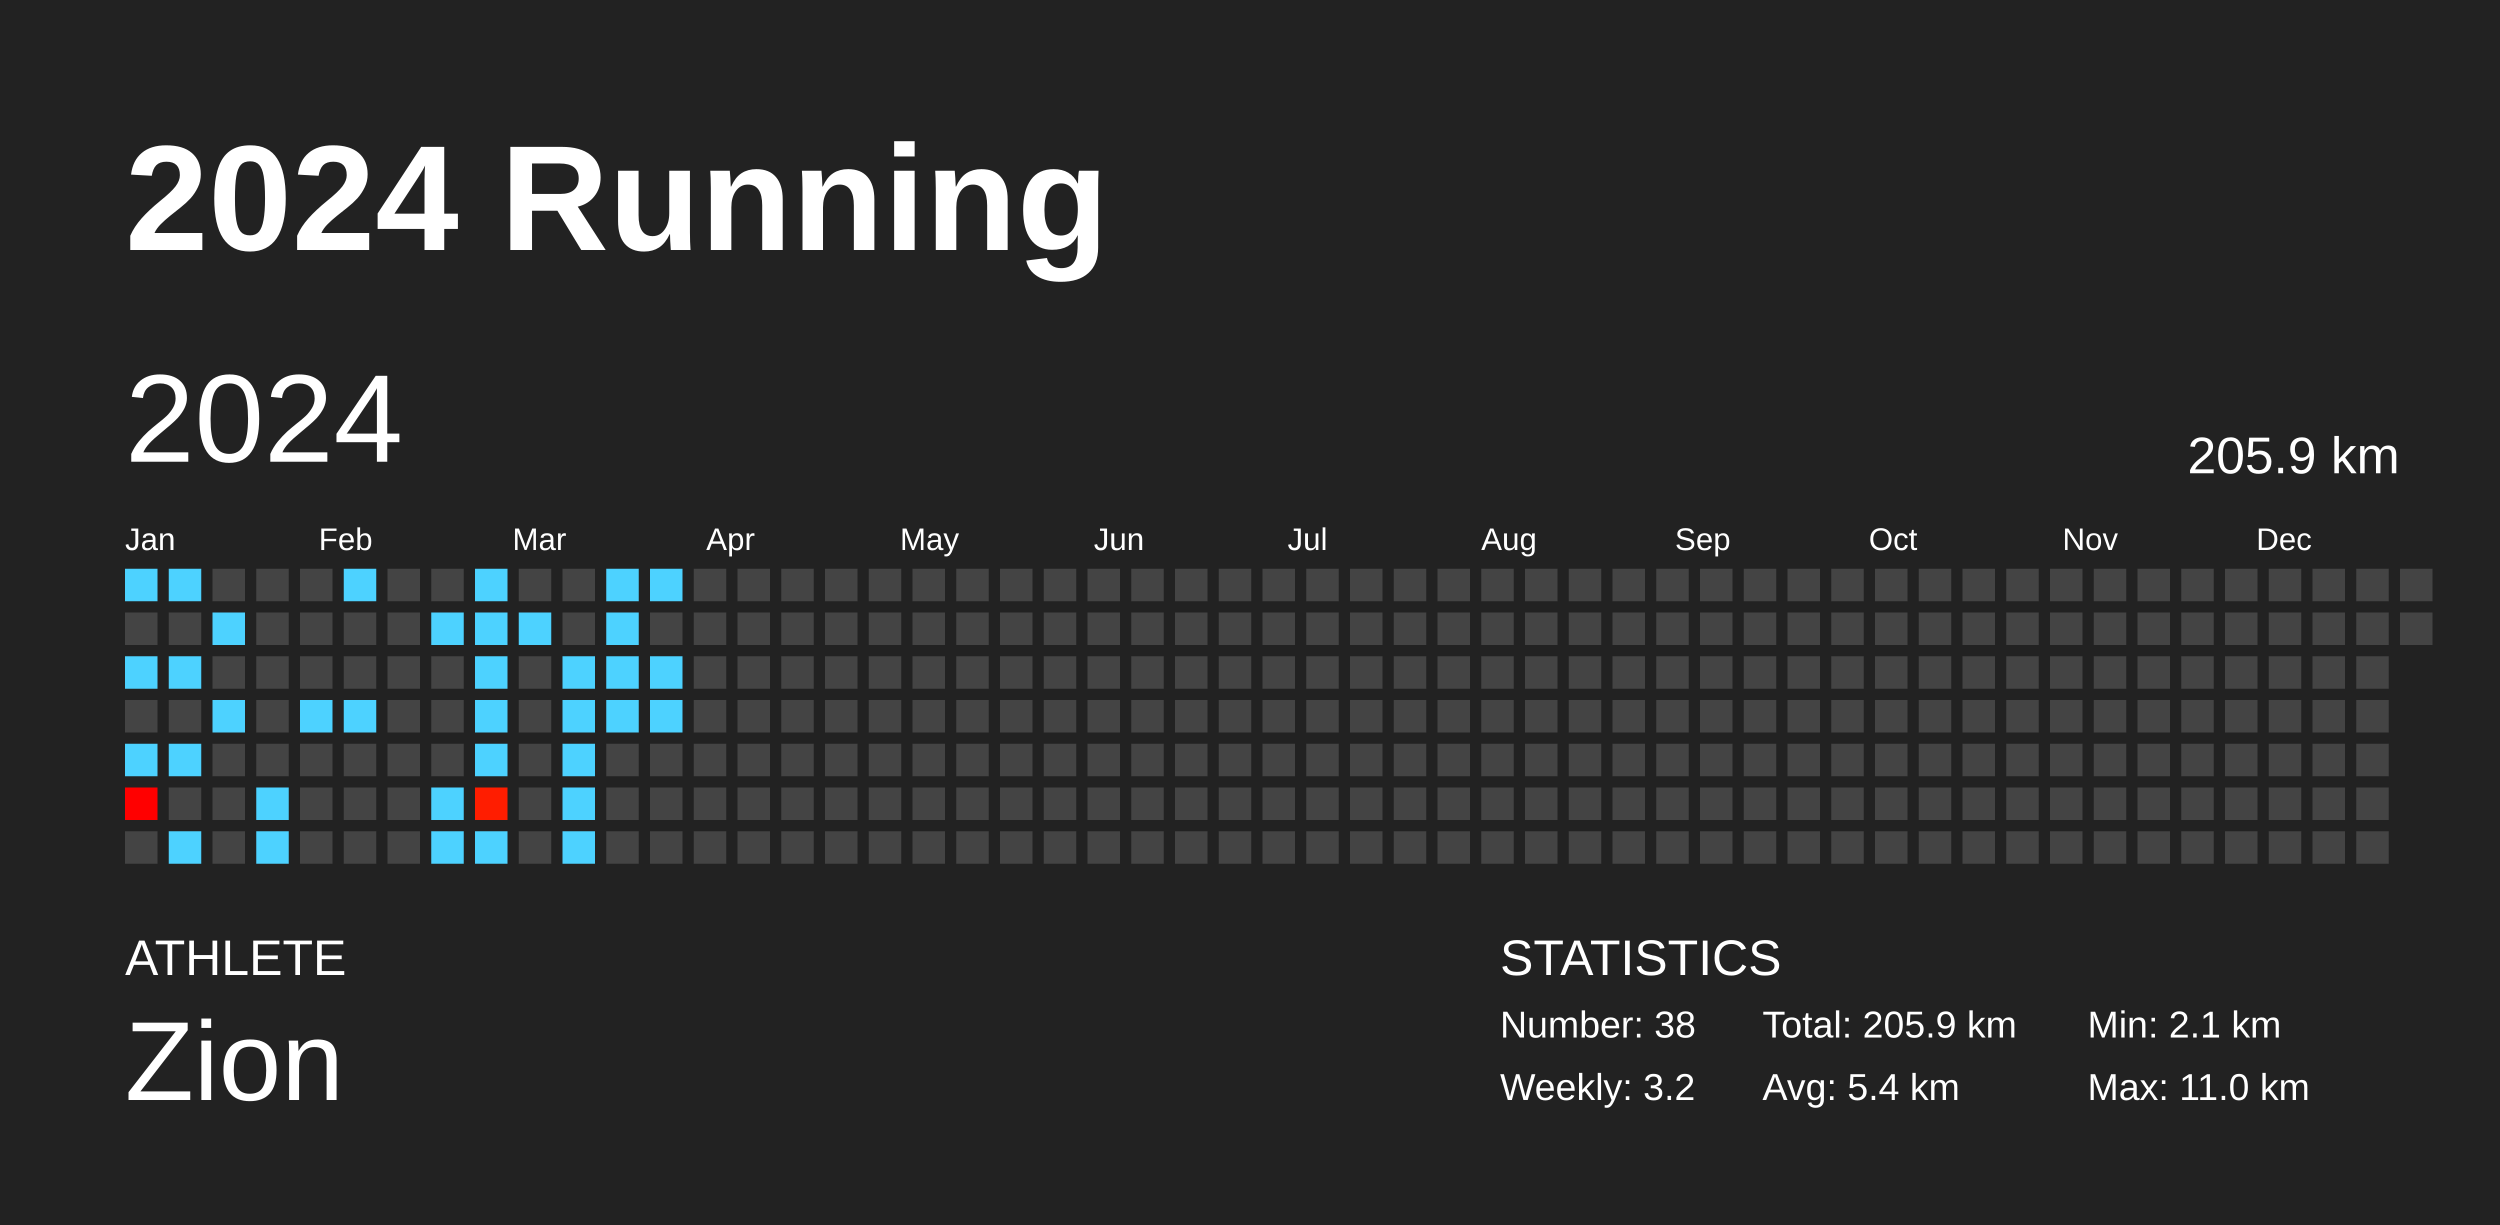
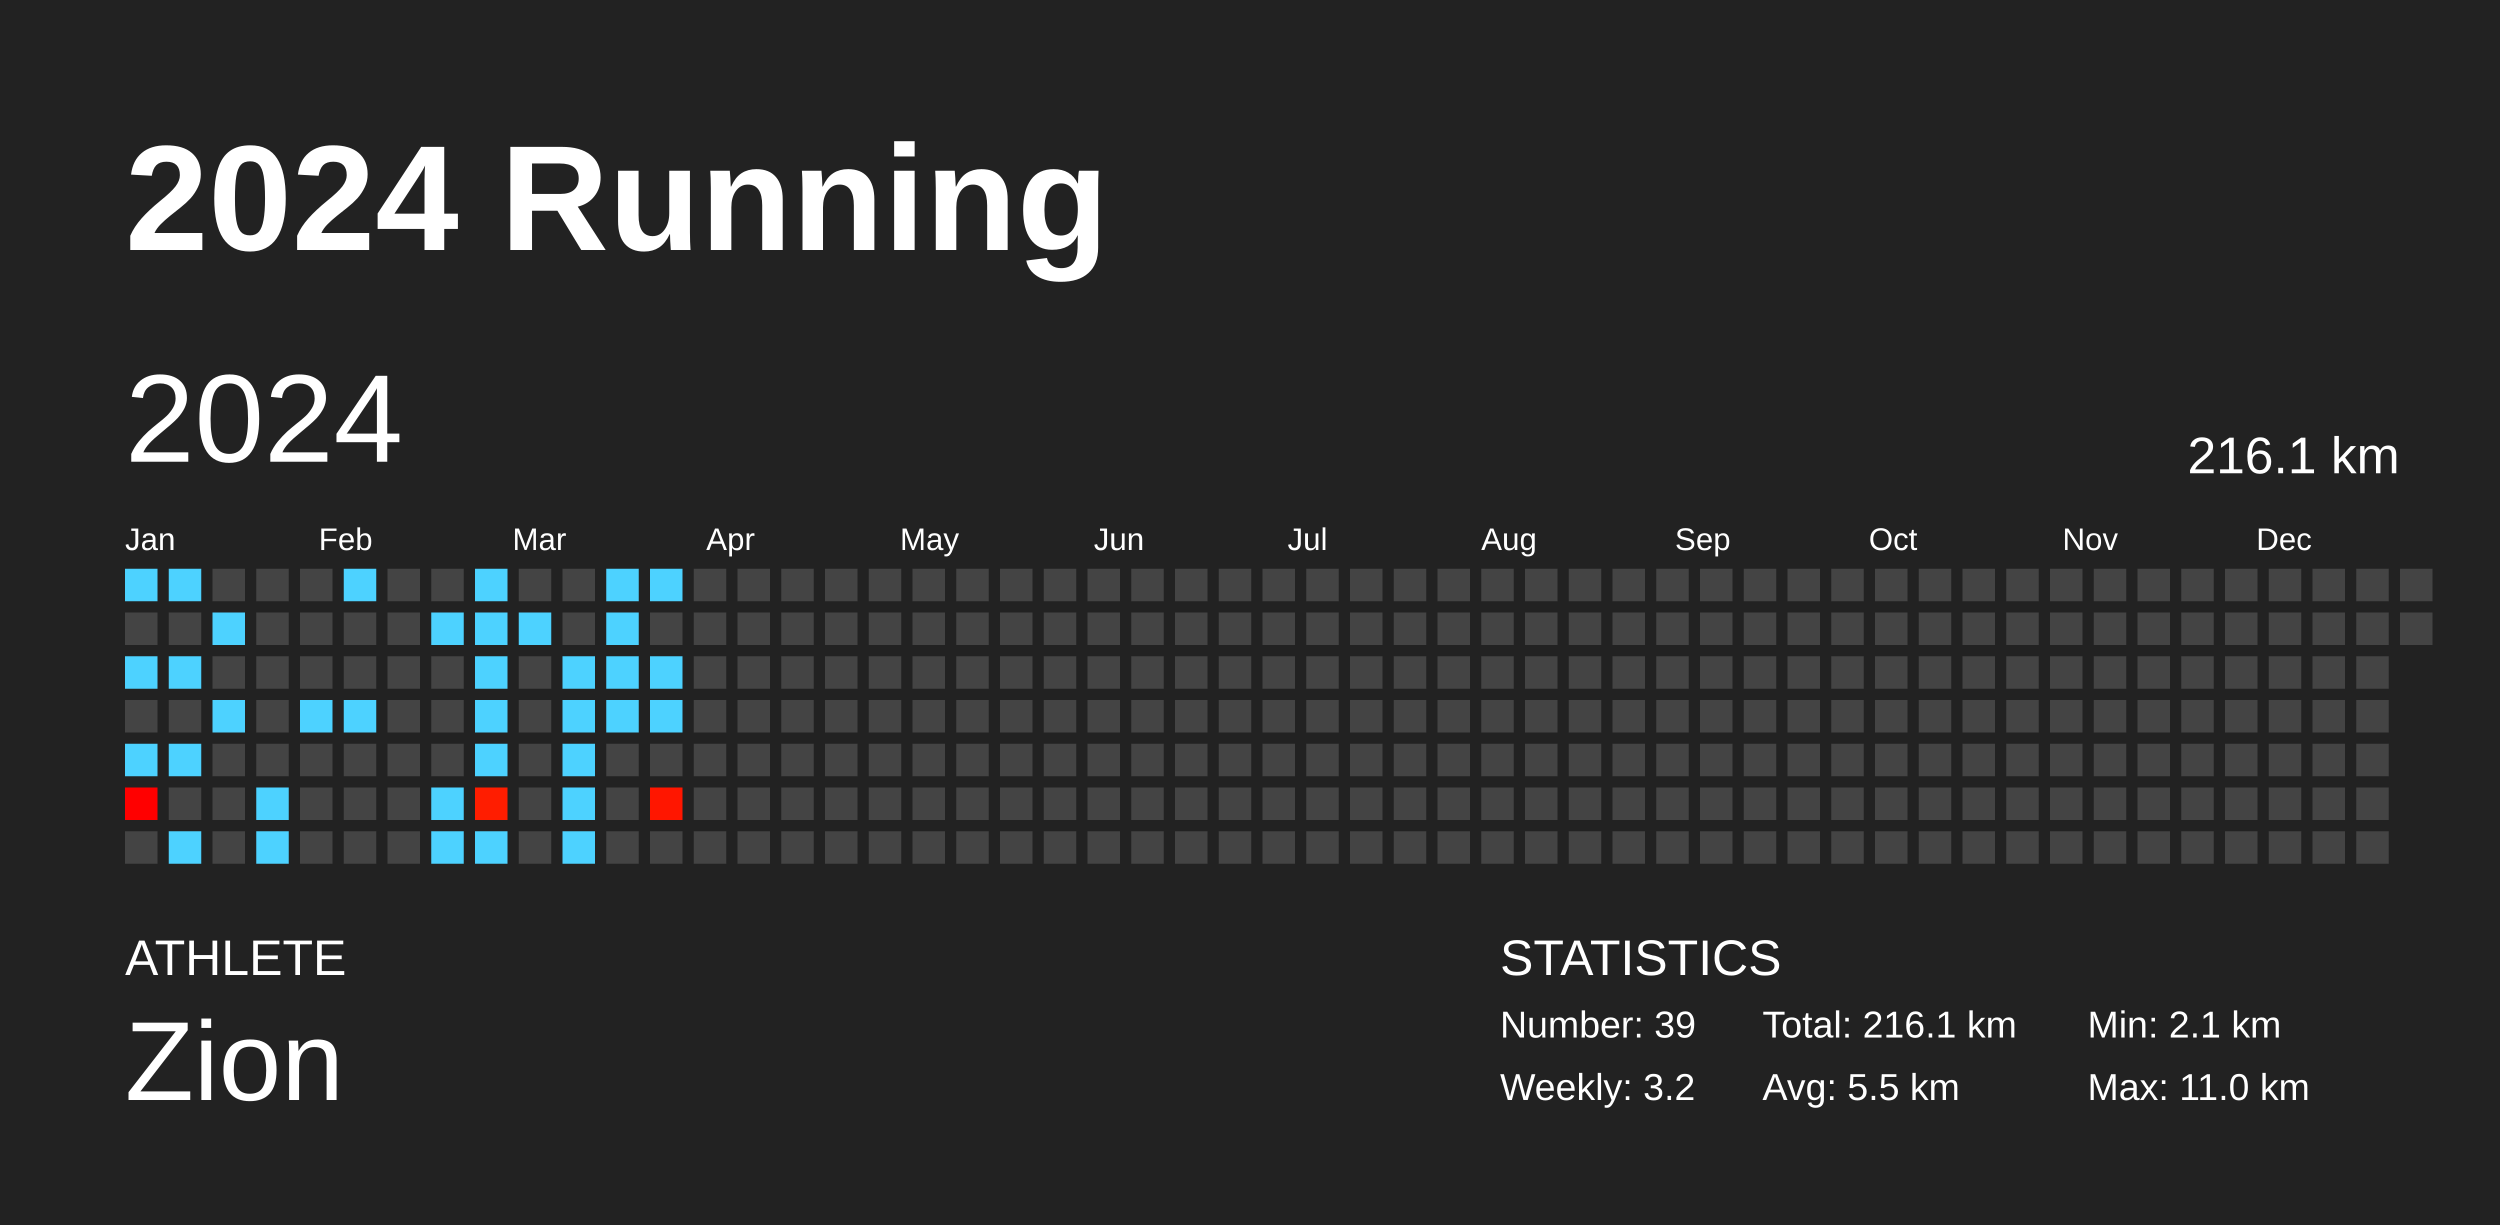
<svg xmlns="http://www.w3.org/2000/svg" baseProfile="full" height="98mm" version="1.1" viewBox="0,0,200,98" width="200mm">
  <defs />
  <rect fill="#222222" height="98" width="200" x="0" y="0" />
  <text fill="#FFFFFF" style="font-size:12px; font-family:Arial; font-weight:bold;" x="10" y="20">2024 Running</text>
  <text fill="#FFFFFF" style="font-size:4px; font-family:Arial" x="10" y="78">ATHLETE</text>
  <text fill="#FFFFFF" style="font-size:9px; font-family:Arial" x="10" y="88">Zion</text>
  <text fill="#FFFFFF" style="font-size:4px; font-family:Arial" x="120" y="78">STATISTICS</text>
-   <text fill="#FFFFFF" style="font-size:3px; font-family:Arial" x="120" y="83">Number: 38</text>
+   <text fill="#FFFFFF" style="font-size:3px; font-family:Arial" x="120" y="83">Number: 39</text>
  <text fill="#FFFFFF" style="font-size:3px; font-family:Arial" x="120" y="88">Weekly: 3.2</text>
-   <text fill="#FFFFFF" style="font-size:3px; font-family:Arial" x="141" y="83">Total: 205.9 km</text>
-   <text fill="#FFFFFF" style="font-size:3px; font-family:Arial" x="141" y="88">Avg: 5.4 km</text>
+   <text fill="#FFFFFF" style="font-size:3px; font-family:Arial" x="141" y="83">Total: 216.1 km</text>
+   <text fill="#FFFFFF" style="font-size:3px; font-family:Arial" x="141" y="88">Avg: 5.5 km</text>
  <text fill="#FFFFFF" style="font-size:3px; font-family:Arial" x="167" y="83">Min: 2.1 km</text>
  <text fill="#FFFFFF" style="font-size:3px; font-family:Arial" x="167" y="88">Max: 11.0 km</text>
  <text dominant-baseline="hanging" fill="#FFFFFF" style="font-size:10.0px; font-family:Arial;" x="10" y="30">2024</text>
-   <text dominant-baseline="hanging" fill="#FFFFFF" style="font-size:4.125px; font-family:Arial;" x="175" y="35">205.9 km</text>
+   <text dominant-baseline="hanging" fill="#FFFFFF" style="font-size:4.125px; font-family:Arial;" x="175" y="35">216.1 km</text>
  <text fill="#FFFFFF" style="font-size:2.5px; font-family:Arial" x="10.0" y="44">Jan</text>
  <text fill="#FFFFFF" style="font-size:2.5px; font-family:Arial" x="25.5" y="44">Feb</text>
  <text fill="#FFFFFF" style="font-size:2.5px; font-family:Arial" x="41.0" y="44">Mar</text>
  <text fill="#FFFFFF" style="font-size:2.5px; font-family:Arial" x="56.5" y="44">Apr</text>
  <text fill="#FFFFFF" style="font-size:2.5px; font-family:Arial" x="72.0" y="44">May</text>
  <text fill="#FFFFFF" style="font-size:2.5px; font-family:Arial" x="87.5" y="44">Jun</text>
  <text fill="#FFFFFF" style="font-size:2.5px; font-family:Arial" x="103.0" y="44">Jul</text>
  <text fill="#FFFFFF" style="font-size:2.5px; font-family:Arial" x="118.5" y="44">Aug</text>
  <text fill="#FFFFFF" style="font-size:2.5px; font-family:Arial" x="134.0" y="44">Sep</text>
  <text fill="#FFFFFF" style="font-size:2.5px; font-family:Arial" x="149.5" y="44">Oct</text>
  <text fill="#FFFFFF" style="font-size:2.5px; font-family:Arial" x="165.0" y="44">Nov</text>
  <text fill="#FFFFFF" style="font-size:2.5px; font-family:Arial" x="180.5" y="44">Dec</text>
  <rect fill="#4dd2ff" height="2.6" width="2.6" x="10.0" y="45.5" />
  <rect fill="#444444" height="2.6" width="2.6" x="10.0" y="49.0" />
  <rect fill="#4dd2ff" height="2.6" width="2.6" x="10.0" y="52.5" />
  <rect fill="#444444" height="2.6" width="2.6" x="10.0" y="56.0" />
  <rect fill="#4dd2ff" height="2.6" width="2.6" x="10.0" y="59.5" />
  <rect fill="#ff0000" height="2.6" width="2.6" x="10.0" y="63.0" />
  <rect fill="#444444" height="2.6" width="2.6" x="10.0" y="66.5" />
  <rect fill="#4dd2ff" height="2.6" width="2.6" x="13.5" y="45.5" />
  <rect fill="#444444" height="2.6" width="2.6" x="13.5" y="49.0" />
  <rect fill="#4dd2ff" height="2.6" width="2.6" x="13.5" y="52.5" />
  <rect fill="#444444" height="2.6" width="2.6" x="13.5" y="56.0" />
  <rect fill="#4dd2ff" height="2.6" width="2.6" x="13.5" y="59.5" />
  <rect fill="#444444" height="2.6" width="2.6" x="13.5" y="63.0" />
  <rect fill="#4dd2ff" height="2.6" width="2.6" x="13.5" y="66.5" />
  <rect fill="#444444" height="2.6" width="2.6" x="17.0" y="45.5" />
  <rect fill="#4dd2ff" height="2.6" width="2.6" x="17.0" y="49.0" />
  <rect fill="#444444" height="2.6" width="2.6" x="17.0" y="52.5" />
  <rect fill="#4dd2ff" height="2.6" width="2.6" x="17.0" y="56.0" />
  <rect fill="#444444" height="2.6" width="2.6" x="17.0" y="59.5" />
  <rect fill="#444444" height="2.6" width="2.6" x="17.0" y="63.0" />
  <rect fill="#444444" height="2.6" width="2.6" x="17.0" y="66.5" />
  <rect fill="#444444" height="2.6" width="2.6" x="20.5" y="45.5" />
  <rect fill="#444444" height="2.6" width="2.6" x="20.5" y="49.0" />
  <rect fill="#444444" height="2.6" width="2.6" x="20.5" y="52.5" />
  <rect fill="#444444" height="2.6" width="2.6" x="20.5" y="56.0" />
  <rect fill="#444444" height="2.6" width="2.6" x="20.5" y="59.5" />
  <rect fill="#4dd2ff" height="2.6" width="2.6" x="20.5" y="63.0" />
  <rect fill="#4dd2ff" height="2.6" width="2.6" x="20.5" y="66.5" />
  <rect fill="#444444" height="2.6" width="2.6" x="24.0" y="45.5" />
  <rect fill="#444444" height="2.6" width="2.6" x="24.0" y="49.0" />
  <rect fill="#444444" height="2.6" width="2.6" x="24.0" y="52.5" />
  <rect fill="#4dd2ff" height="2.6" width="2.6" x="24.0" y="56.0" />
  <rect fill="#444444" height="2.6" width="2.6" x="24.0" y="59.5" />
  <rect fill="#444444" height="2.6" width="2.6" x="24.0" y="63.0" />
  <rect fill="#444444" height="2.6" width="2.6" x="24.0" y="66.5" />
  <rect fill="#4dd2ff" height="2.6" width="2.6" x="27.5" y="45.5" />
  <rect fill="#444444" height="2.6" width="2.6" x="27.5" y="49.0" />
  <rect fill="#444444" height="2.6" width="2.6" x="27.5" y="52.5" />
  <rect fill="#4dd2ff" height="2.6" width="2.6" x="27.5" y="56.0" />
  <rect fill="#444444" height="2.6" width="2.6" x="27.5" y="59.5" />
  <rect fill="#444444" height="2.6" width="2.6" x="27.5" y="63.0" />
  <rect fill="#444444" height="2.6" width="2.6" x="27.5" y="66.5" />
  <rect fill="#444444" height="2.6" width="2.6" x="31.0" y="45.5" />
  <rect fill="#444444" height="2.6" width="2.6" x="31.0" y="49.0" />
  <rect fill="#444444" height="2.6" width="2.6" x="31.0" y="52.5" />
  <rect fill="#444444" height="2.6" width="2.6" x="31.0" y="56.0" />
  <rect fill="#444444" height="2.6" width="2.6" x="31.0" y="59.5" />
  <rect fill="#444444" height="2.6" width="2.6" x="31.0" y="63.0" />
  <rect fill="#444444" height="2.6" width="2.6" x="31.0" y="66.5" />
  <rect fill="#444444" height="2.6" width="2.6" x="34.5" y="45.5" />
  <rect fill="#4dd2ff" height="2.6" width="2.6" x="34.5" y="49.0" />
  <rect fill="#444444" height="2.6" width="2.6" x="34.5" y="52.5" />
  <rect fill="#444444" height="2.6" width="2.6" x="34.5" y="56.0" />
  <rect fill="#444444" height="2.6" width="2.6" x="34.5" y="59.5" />
  <rect fill="#4dd2ff" height="2.6" width="2.6" x="34.5" y="63.0" />
  <rect fill="#4dd2ff" height="2.6" width="2.6" x="34.5" y="66.5" />
  <rect fill="#4dd2ff" height="2.6" width="2.6" x="38.0" y="45.5" />
  <rect fill="#4dd2ff" height="2.6" width="2.6" x="38.0" y="49.0" />
  <rect fill="#4dd2ff" height="2.6" width="2.6" x="38.0" y="52.5" />
  <rect fill="#4dd2ff" height="2.6" width="2.6" x="38.0" y="56.0" />
  <rect fill="#4dd2ff" height="2.6" width="2.6" x="38.0" y="59.5" />
  <rect fill="#ff1d00" height="2.6" width="2.6" x="38.0" y="63.0" />
  <rect fill="#4dd2ff" height="2.6" width="2.6" x="38.0" y="66.5" />
  <rect fill="#444444" height="2.6" width="2.6" x="41.5" y="45.5" />
  <rect fill="#4dd2ff" height="2.6" width="2.6" x="41.5" y="49.0" />
  <rect fill="#444444" height="2.6" width="2.6" x="41.5" y="52.5" />
  <rect fill="#444444" height="2.6" width="2.6" x="41.5" y="56.0" />
  <rect fill="#444444" height="2.6" width="2.6" x="41.5" y="59.5" />
  <rect fill="#444444" height="2.6" width="2.6" x="41.5" y="63.0" />
  <rect fill="#444444" height="2.6" width="2.6" x="41.5" y="66.5" />
  <rect fill="#444444" height="2.6" width="2.6" x="45.0" y="45.5" />
  <rect fill="#444444" height="2.6" width="2.6" x="45.0" y="49.0" />
  <rect fill="#4dd2ff" height="2.6" width="2.6" x="45.0" y="52.5" />
  <rect fill="#4dd2ff" height="2.6" width="2.6" x="45.0" y="56.0" />
  <rect fill="#4dd2ff" height="2.6" width="2.6" x="45.0" y="59.5" />
  <rect fill="#4dd2ff" height="2.6" width="2.6" x="45.0" y="63.0" />
  <rect fill="#4dd2ff" height="2.6" width="2.6" x="45.0" y="66.5" />
  <rect fill="#4dd2ff" height="2.6" width="2.6" x="48.5" y="45.5" />
  <rect fill="#4dd2ff" height="2.6" width="2.6" x="48.5" y="49.0" />
  <rect fill="#4dd2ff" height="2.6" width="2.6" x="48.5" y="52.5" />
  <rect fill="#4dd2ff" height="2.6" width="2.6" x="48.5" y="56.0" />
  <rect fill="#444444" height="2.6" width="2.6" x="48.5" y="59.5" />
  <rect fill="#444444" height="2.6" width="2.6" x="48.5" y="63.0" />
  <rect fill="#444444" height="2.6" width="2.6" x="48.5" y="66.5" />
  <rect fill="#4dd2ff" height="2.6" width="2.6" x="52.0" y="45.5" />
  <rect fill="#444444" height="2.6" width="2.6" x="52.0" y="49.0" />
  <rect fill="#4dd2ff" height="2.6" width="2.6" x="52.0" y="52.5" />
  <rect fill="#4dd2ff" height="2.6" width="2.6" x="52.0" y="56.0" />
  <rect fill="#444444" height="2.6" width="2.6" x="52.0" y="59.5" />
-   <rect fill="#444444" height="2.6" width="2.6" x="52.0" y="63.0" />
+   <rect fill="#ff1600" height="2.6" width="2.6" x="52.0" y="63.0" />
  <rect fill="#444444" height="2.6" width="2.6" x="52.0" y="66.5" />
  <rect fill="#444444" height="2.6" width="2.6" x="55.5" y="45.5" />
  <rect fill="#444444" height="2.6" width="2.6" x="55.5" y="49.0" />
  <rect fill="#444444" height="2.6" width="2.6" x="55.5" y="52.5" />
  <rect fill="#444444" height="2.6" width="2.6" x="55.5" y="56.0" />
  <rect fill="#444444" height="2.6" width="2.6" x="55.5" y="59.5" />
  <rect fill="#444444" height="2.6" width="2.6" x="55.5" y="63.0" />
  <rect fill="#444444" height="2.6" width="2.6" x="55.5" y="66.5" />
  <rect fill="#444444" height="2.6" width="2.6" x="59.0" y="45.5" />
  <rect fill="#444444" height="2.6" width="2.6" x="59.0" y="49.0" />
  <rect fill="#444444" height="2.6" width="2.6" x="59.0" y="52.5" />
  <rect fill="#444444" height="2.6" width="2.6" x="59.0" y="56.0" />
  <rect fill="#444444" height="2.6" width="2.6" x="59.0" y="59.5" />
  <rect fill="#444444" height="2.6" width="2.6" x="59.0" y="63.0" />
  <rect fill="#444444" height="2.6" width="2.6" x="59.0" y="66.5" />
  <rect fill="#444444" height="2.6" width="2.6" x="62.5" y="45.5" />
  <rect fill="#444444" height="2.6" width="2.6" x="62.5" y="49.0" />
  <rect fill="#444444" height="2.6" width="2.6" x="62.5" y="52.5" />
  <rect fill="#444444" height="2.6" width="2.6" x="62.5" y="56.0" />
  <rect fill="#444444" height="2.6" width="2.6" x="62.5" y="59.5" />
  <rect fill="#444444" height="2.6" width="2.6" x="62.5" y="63.0" />
  <rect fill="#444444" height="2.6" width="2.6" x="62.5" y="66.5" />
  <rect fill="#444444" height="2.6" width="2.6" x="66.0" y="45.5" />
  <rect fill="#444444" height="2.6" width="2.6" x="66.0" y="49.0" />
  <rect fill="#444444" height="2.6" width="2.6" x="66.0" y="52.5" />
  <rect fill="#444444" height="2.6" width="2.6" x="66.0" y="56.0" />
  <rect fill="#444444" height="2.6" width="2.6" x="66.0" y="59.5" />
  <rect fill="#444444" height="2.6" width="2.6" x="66.0" y="63.0" />
  <rect fill="#444444" height="2.6" width="2.6" x="66.0" y="66.5" />
  <rect fill="#444444" height="2.6" width="2.6" x="69.5" y="45.5" />
  <rect fill="#444444" height="2.6" width="2.6" x="69.5" y="49.0" />
  <rect fill="#444444" height="2.6" width="2.6" x="69.5" y="52.5" />
  <rect fill="#444444" height="2.6" width="2.6" x="69.5" y="56.0" />
  <rect fill="#444444" height="2.6" width="2.6" x="69.5" y="59.5" />
  <rect fill="#444444" height="2.6" width="2.6" x="69.5" y="63.0" />
  <rect fill="#444444" height="2.6" width="2.6" x="69.5" y="66.5" />
  <rect fill="#444444" height="2.6" width="2.6" x="73.0" y="45.5" />
  <rect fill="#444444" height="2.6" width="2.6" x="73.0" y="49.0" />
  <rect fill="#444444" height="2.6" width="2.6" x="73.0" y="52.5" />
  <rect fill="#444444" height="2.6" width="2.6" x="73.0" y="56.0" />
  <rect fill="#444444" height="2.6" width="2.6" x="73.0" y="59.5" />
  <rect fill="#444444" height="2.6" width="2.6" x="73.0" y="63.0" />
  <rect fill="#444444" height="2.6" width="2.6" x="73.0" y="66.5" />
  <rect fill="#444444" height="2.6" width="2.6" x="76.5" y="45.5" />
  <rect fill="#444444" height="2.6" width="2.6" x="76.5" y="49.0" />
  <rect fill="#444444" height="2.6" width="2.6" x="76.5" y="52.5" />
  <rect fill="#444444" height="2.6" width="2.6" x="76.5" y="56.0" />
  <rect fill="#444444" height="2.6" width="2.6" x="76.5" y="59.5" />
  <rect fill="#444444" height="2.6" width="2.6" x="76.5" y="63.0" />
  <rect fill="#444444" height="2.6" width="2.6" x="76.5" y="66.5" />
  <rect fill="#444444" height="2.6" width="2.6" x="80.0" y="45.5" />
  <rect fill="#444444" height="2.6" width="2.6" x="80.0" y="49.0" />
  <rect fill="#444444" height="2.6" width="2.6" x="80.0" y="52.5" />
  <rect fill="#444444" height="2.6" width="2.6" x="80.0" y="56.0" />
  <rect fill="#444444" height="2.6" width="2.6" x="80.0" y="59.5" />
  <rect fill="#444444" height="2.6" width="2.6" x="80.0" y="63.0" />
  <rect fill="#444444" height="2.6" width="2.6" x="80.0" y="66.5" />
  <rect fill="#444444" height="2.6" width="2.6" x="83.5" y="45.5" />
  <rect fill="#444444" height="2.6" width="2.6" x="83.5" y="49.0" />
  <rect fill="#444444" height="2.6" width="2.6" x="83.5" y="52.5" />
  <rect fill="#444444" height="2.6" width="2.6" x="83.5" y="56.0" />
  <rect fill="#444444" height="2.6" width="2.6" x="83.5" y="59.5" />
  <rect fill="#444444" height="2.6" width="2.6" x="83.5" y="63.0" />
  <rect fill="#444444" height="2.6" width="2.6" x="83.5" y="66.5" />
  <rect fill="#444444" height="2.6" width="2.6" x="87.0" y="45.5" />
  <rect fill="#444444" height="2.6" width="2.6" x="87.0" y="49.0" />
  <rect fill="#444444" height="2.6" width="2.6" x="87.0" y="52.5" />
  <rect fill="#444444" height="2.6" width="2.6" x="87.0" y="56.0" />
  <rect fill="#444444" height="2.6" width="2.6" x="87.0" y="59.5" />
  <rect fill="#444444" height="2.6" width="2.6" x="87.0" y="63.0" />
  <rect fill="#444444" height="2.6" width="2.6" x="87.0" y="66.5" />
  <rect fill="#444444" height="2.6" width="2.6" x="90.5" y="45.5" />
  <rect fill="#444444" height="2.6" width="2.6" x="90.5" y="49.0" />
  <rect fill="#444444" height="2.6" width="2.6" x="90.5" y="52.5" />
  <rect fill="#444444" height="2.6" width="2.6" x="90.5" y="56.0" />
  <rect fill="#444444" height="2.6" width="2.6" x="90.5" y="59.5" />
  <rect fill="#444444" height="2.6" width="2.6" x="90.5" y="63.0" />
  <rect fill="#444444" height="2.6" width="2.6" x="90.5" y="66.5" />
  <rect fill="#444444" height="2.6" width="2.6" x="94.0" y="45.5" />
  <rect fill="#444444" height="2.6" width="2.6" x="94.0" y="49.0" />
  <rect fill="#444444" height="2.6" width="2.6" x="94.0" y="52.5" />
  <rect fill="#444444" height="2.6" width="2.6" x="94.0" y="56.0" />
  <rect fill="#444444" height="2.6" width="2.6" x="94.0" y="59.5" />
  <rect fill="#444444" height="2.6" width="2.6" x="94.0" y="63.0" />
  <rect fill="#444444" height="2.6" width="2.6" x="94.0" y="66.5" />
  <rect fill="#444444" height="2.6" width="2.6" x="97.5" y="45.5" />
  <rect fill="#444444" height="2.6" width="2.6" x="97.5" y="49.0" />
  <rect fill="#444444" height="2.6" width="2.6" x="97.5" y="52.5" />
  <rect fill="#444444" height="2.6" width="2.6" x="97.5" y="56.0" />
  <rect fill="#444444" height="2.6" width="2.6" x="97.5" y="59.5" />
  <rect fill="#444444" height="2.6" width="2.6" x="97.5" y="63.0" />
  <rect fill="#444444" height="2.6" width="2.6" x="97.5" y="66.5" />
  <rect fill="#444444" height="2.6" width="2.6" x="101.0" y="45.5" />
  <rect fill="#444444" height="2.6" width="2.6" x="101.0" y="49.0" />
  <rect fill="#444444" height="2.6" width="2.6" x="101.0" y="52.5" />
  <rect fill="#444444" height="2.6" width="2.6" x="101.0" y="56.0" />
  <rect fill="#444444" height="2.6" width="2.6" x="101.0" y="59.5" />
  <rect fill="#444444" height="2.6" width="2.6" x="101.0" y="63.0" />
  <rect fill="#444444" height="2.6" width="2.6" x="101.0" y="66.5" />
  <rect fill="#444444" height="2.6" width="2.6" x="104.5" y="45.5" />
  <rect fill="#444444" height="2.6" width="2.6" x="104.5" y="49.0" />
  <rect fill="#444444" height="2.6" width="2.6" x="104.5" y="52.5" />
  <rect fill="#444444" height="2.6" width="2.6" x="104.5" y="56.0" />
  <rect fill="#444444" height="2.6" width="2.6" x="104.5" y="59.5" />
  <rect fill="#444444" height="2.6" width="2.6" x="104.5" y="63.0" />
  <rect fill="#444444" height="2.6" width="2.6" x="104.5" y="66.5" />
  <rect fill="#444444" height="2.6" width="2.6" x="108.0" y="45.5" />
  <rect fill="#444444" height="2.6" width="2.6" x="108.0" y="49.0" />
  <rect fill="#444444" height="2.6" width="2.6" x="108.0" y="52.5" />
  <rect fill="#444444" height="2.6" width="2.6" x="108.0" y="56.0" />
  <rect fill="#444444" height="2.6" width="2.6" x="108.0" y="59.5" />
  <rect fill="#444444" height="2.6" width="2.6" x="108.0" y="63.0" />
  <rect fill="#444444" height="2.6" width="2.6" x="108.0" y="66.5" />
  <rect fill="#444444" height="2.6" width="2.6" x="111.5" y="45.5" />
  <rect fill="#444444" height="2.6" width="2.6" x="111.5" y="49.0" />
  <rect fill="#444444" height="2.6" width="2.6" x="111.5" y="52.5" />
  <rect fill="#444444" height="2.6" width="2.6" x="111.5" y="56.0" />
  <rect fill="#444444" height="2.6" width="2.6" x="111.5" y="59.5" />
  <rect fill="#444444" height="2.6" width="2.6" x="111.5" y="63.0" />
  <rect fill="#444444" height="2.6" width="2.6" x="111.5" y="66.5" />
  <rect fill="#444444" height="2.6" width="2.6" x="115.0" y="45.5" />
  <rect fill="#444444" height="2.6" width="2.6" x="115.0" y="49.0" />
  <rect fill="#444444" height="2.6" width="2.6" x="115.0" y="52.5" />
  <rect fill="#444444" height="2.6" width="2.6" x="115.0" y="56.0" />
  <rect fill="#444444" height="2.6" width="2.6" x="115.0" y="59.5" />
  <rect fill="#444444" height="2.6" width="2.6" x="115.0" y="63.0" />
  <rect fill="#444444" height="2.6" width="2.6" x="115.0" y="66.5" />
  <rect fill="#444444" height="2.6" width="2.6" x="118.5" y="45.5" />
  <rect fill="#444444" height="2.6" width="2.6" x="118.5" y="49.0" />
  <rect fill="#444444" height="2.6" width="2.6" x="118.5" y="52.5" />
  <rect fill="#444444" height="2.6" width="2.6" x="118.5" y="56.0" />
  <rect fill="#444444" height="2.6" width="2.6" x="118.5" y="59.5" />
  <rect fill="#444444" height="2.6" width="2.6" x="118.5" y="63.0" />
  <rect fill="#444444" height="2.6" width="2.6" x="118.5" y="66.5" />
  <rect fill="#444444" height="2.6" width="2.6" x="122.0" y="45.5" />
  <rect fill="#444444" height="2.6" width="2.6" x="122.0" y="49.0" />
  <rect fill="#444444" height="2.6" width="2.6" x="122.0" y="52.5" />
  <rect fill="#444444" height="2.6" width="2.6" x="122.0" y="56.0" />
  <rect fill="#444444" height="2.6" width="2.6" x="122.0" y="59.5" />
  <rect fill="#444444" height="2.6" width="2.6" x="122.0" y="63.0" />
  <rect fill="#444444" height="2.6" width="2.6" x="122.0" y="66.5" />
  <rect fill="#444444" height="2.6" width="2.6" x="125.5" y="45.5" />
  <rect fill="#444444" height="2.6" width="2.6" x="125.5" y="49.0" />
  <rect fill="#444444" height="2.6" width="2.6" x="125.5" y="52.5" />
  <rect fill="#444444" height="2.6" width="2.6" x="125.5" y="56.0" />
  <rect fill="#444444" height="2.6" width="2.6" x="125.5" y="59.5" />
  <rect fill="#444444" height="2.6" width="2.6" x="125.5" y="63.0" />
  <rect fill="#444444" height="2.6" width="2.6" x="125.5" y="66.5" />
  <rect fill="#444444" height="2.6" width="2.6" x="129.0" y="45.5" />
  <rect fill="#444444" height="2.6" width="2.6" x="129.0" y="49.0" />
  <rect fill="#444444" height="2.6" width="2.6" x="129.0" y="52.5" />
  <rect fill="#444444" height="2.6" width="2.6" x="129.0" y="56.0" />
  <rect fill="#444444" height="2.6" width="2.6" x="129.0" y="59.5" />
  <rect fill="#444444" height="2.6" width="2.6" x="129.0" y="63.0" />
  <rect fill="#444444" height="2.6" width="2.6" x="129.0" y="66.5" />
  <rect fill="#444444" height="2.6" width="2.6" x="132.5" y="45.5" />
  <rect fill="#444444" height="2.6" width="2.6" x="132.5" y="49.0" />
  <rect fill="#444444" height="2.6" width="2.6" x="132.5" y="52.5" />
  <rect fill="#444444" height="2.6" width="2.6" x="132.5" y="56.0" />
  <rect fill="#444444" height="2.6" width="2.6" x="132.5" y="59.5" />
  <rect fill="#444444" height="2.6" width="2.6" x="132.5" y="63.0" />
  <rect fill="#444444" height="2.6" width="2.6" x="132.5" y="66.5" />
  <rect fill="#444444" height="2.6" width="2.6" x="136.0" y="45.5" />
  <rect fill="#444444" height="2.6" width="2.6" x="136.0" y="49.0" />
  <rect fill="#444444" height="2.6" width="2.6" x="136.0" y="52.5" />
  <rect fill="#444444" height="2.6" width="2.6" x="136.0" y="56.0" />
  <rect fill="#444444" height="2.6" width="2.6" x="136.0" y="59.5" />
  <rect fill="#444444" height="2.6" width="2.6" x="136.0" y="63.0" />
  <rect fill="#444444" height="2.6" width="2.6" x="136.0" y="66.5" />
  <rect fill="#444444" height="2.6" width="2.6" x="139.5" y="45.5" />
  <rect fill="#444444" height="2.6" width="2.6" x="139.5" y="49.0" />
  <rect fill="#444444" height="2.6" width="2.6" x="139.5" y="52.5" />
  <rect fill="#444444" height="2.6" width="2.6" x="139.5" y="56.0" />
  <rect fill="#444444" height="2.6" width="2.6" x="139.5" y="59.5" />
  <rect fill="#444444" height="2.6" width="2.6" x="139.5" y="63.0" />
  <rect fill="#444444" height="2.6" width="2.6" x="139.5" y="66.5" />
  <rect fill="#444444" height="2.6" width="2.6" x="143.0" y="45.5" />
  <rect fill="#444444" height="2.6" width="2.6" x="143.0" y="49.0" />
  <rect fill="#444444" height="2.6" width="2.6" x="143.0" y="52.5" />
  <rect fill="#444444" height="2.6" width="2.6" x="143.0" y="56.0" />
  <rect fill="#444444" height="2.6" width="2.6" x="143.0" y="59.5" />
  <rect fill="#444444" height="2.6" width="2.6" x="143.0" y="63.0" />
  <rect fill="#444444" height="2.6" width="2.6" x="143.0" y="66.5" />
  <rect fill="#444444" height="2.6" width="2.6" x="146.5" y="45.5" />
  <rect fill="#444444" height="2.6" width="2.6" x="146.5" y="49.0" />
  <rect fill="#444444" height="2.6" width="2.6" x="146.5" y="52.5" />
  <rect fill="#444444" height="2.6" width="2.6" x="146.5" y="56.0" />
  <rect fill="#444444" height="2.6" width="2.6" x="146.5" y="59.5" />
  <rect fill="#444444" height="2.6" width="2.6" x="146.5" y="63.0" />
  <rect fill="#444444" height="2.6" width="2.6" x="146.5" y="66.5" />
  <rect fill="#444444" height="2.6" width="2.6" x="150.0" y="45.5" />
  <rect fill="#444444" height="2.6" width="2.6" x="150.0" y="49.0" />
  <rect fill="#444444" height="2.6" width="2.6" x="150.0" y="52.5" />
  <rect fill="#444444" height="2.6" width="2.6" x="150.0" y="56.0" />
  <rect fill="#444444" height="2.6" width="2.6" x="150.0" y="59.5" />
  <rect fill="#444444" height="2.6" width="2.6" x="150.0" y="63.0" />
  <rect fill="#444444" height="2.6" width="2.6" x="150.0" y="66.5" />
  <rect fill="#444444" height="2.6" width="2.6" x="153.5" y="45.5" />
  <rect fill="#444444" height="2.6" width="2.6" x="153.5" y="49.0" />
  <rect fill="#444444" height="2.6" width="2.6" x="153.5" y="52.5" />
  <rect fill="#444444" height="2.6" width="2.6" x="153.5" y="56.0" />
  <rect fill="#444444" height="2.6" width="2.6" x="153.5" y="59.5" />
  <rect fill="#444444" height="2.6" width="2.6" x="153.5" y="63.0" />
  <rect fill="#444444" height="2.6" width="2.6" x="153.5" y="66.5" />
  <rect fill="#444444" height="2.6" width="2.6" x="157.0" y="45.5" />
  <rect fill="#444444" height="2.6" width="2.6" x="157.0" y="49.0" />
  <rect fill="#444444" height="2.6" width="2.6" x="157.0" y="52.5" />
  <rect fill="#444444" height="2.6" width="2.6" x="157.0" y="56.0" />
  <rect fill="#444444" height="2.6" width="2.6" x="157.0" y="59.5" />
  <rect fill="#444444" height="2.6" width="2.6" x="157.0" y="63.0" />
  <rect fill="#444444" height="2.6" width="2.6" x="157.0" y="66.5" />
  <rect fill="#444444" height="2.6" width="2.6" x="160.5" y="45.5" />
  <rect fill="#444444" height="2.6" width="2.6" x="160.5" y="49.0" />
  <rect fill="#444444" height="2.6" width="2.6" x="160.5" y="52.5" />
  <rect fill="#444444" height="2.6" width="2.6" x="160.5" y="56.0" />
  <rect fill="#444444" height="2.6" width="2.6" x="160.5" y="59.5" />
  <rect fill="#444444" height="2.6" width="2.6" x="160.5" y="63.0" />
  <rect fill="#444444" height="2.6" width="2.6" x="160.5" y="66.5" />
  <rect fill="#444444" height="2.6" width="2.6" x="164.0" y="45.5" />
  <rect fill="#444444" height="2.6" width="2.6" x="164.0" y="49.0" />
  <rect fill="#444444" height="2.6" width="2.6" x="164.0" y="52.5" />
  <rect fill="#444444" height="2.6" width="2.6" x="164.0" y="56.0" />
  <rect fill="#444444" height="2.6" width="2.6" x="164.0" y="59.5" />
  <rect fill="#444444" height="2.6" width="2.6" x="164.0" y="63.0" />
  <rect fill="#444444" height="2.6" width="2.6" x="164.0" y="66.5" />
  <rect fill="#444444" height="2.6" width="2.6" x="167.5" y="45.5" />
  <rect fill="#444444" height="2.6" width="2.6" x="167.5" y="49.0" />
  <rect fill="#444444" height="2.6" width="2.6" x="167.5" y="52.5" />
  <rect fill="#444444" height="2.6" width="2.6" x="167.5" y="56.0" />
  <rect fill="#444444" height="2.6" width="2.6" x="167.5" y="59.5" />
  <rect fill="#444444" height="2.6" width="2.6" x="167.5" y="63.0" />
  <rect fill="#444444" height="2.6" width="2.6" x="167.5" y="66.5" />
  <rect fill="#444444" height="2.6" width="2.6" x="171.0" y="45.5" />
  <rect fill="#444444" height="2.6" width="2.6" x="171.0" y="49.0" />
  <rect fill="#444444" height="2.6" width="2.6" x="171.0" y="52.5" />
  <rect fill="#444444" height="2.6" width="2.6" x="171.0" y="56.0" />
  <rect fill="#444444" height="2.6" width="2.6" x="171.0" y="59.5" />
  <rect fill="#444444" height="2.6" width="2.6" x="171.0" y="63.0" />
  <rect fill="#444444" height="2.6" width="2.6" x="171.0" y="66.5" />
  <rect fill="#444444" height="2.6" width="2.6" x="174.5" y="45.5" />
  <rect fill="#444444" height="2.6" width="2.6" x="174.5" y="49.0" />
  <rect fill="#444444" height="2.6" width="2.6" x="174.5" y="52.5" />
  <rect fill="#444444" height="2.6" width="2.6" x="174.5" y="56.0" />
  <rect fill="#444444" height="2.6" width="2.6" x="174.5" y="59.5" />
  <rect fill="#444444" height="2.6" width="2.6" x="174.5" y="63.0" />
  <rect fill="#444444" height="2.6" width="2.6" x="174.5" y="66.5" />
  <rect fill="#444444" height="2.6" width="2.6" x="178.0" y="45.5" />
  <rect fill="#444444" height="2.6" width="2.6" x="178.0" y="49.0" />
  <rect fill="#444444" height="2.6" width="2.6" x="178.0" y="52.5" />
  <rect fill="#444444" height="2.6" width="2.6" x="178.0" y="56.0" />
  <rect fill="#444444" height="2.6" width="2.6" x="178.0" y="59.5" />
  <rect fill="#444444" height="2.6" width="2.6" x="178.0" y="63.0" />
  <rect fill="#444444" height="2.6" width="2.6" x="178.0" y="66.5" />
  <rect fill="#444444" height="2.6" width="2.6" x="181.5" y="45.5" />
  <rect fill="#444444" height="2.6" width="2.6" x="181.5" y="49.0" />
  <rect fill="#444444" height="2.6" width="2.6" x="181.5" y="52.5" />
  <rect fill="#444444" height="2.6" width="2.6" x="181.5" y="56.0" />
  <rect fill="#444444" height="2.6" width="2.6" x="181.5" y="59.5" />
  <rect fill="#444444" height="2.6" width="2.6" x="181.5" y="63.0" />
  <rect fill="#444444" height="2.6" width="2.6" x="181.5" y="66.5" />
  <rect fill="#444444" height="2.6" width="2.6" x="185.0" y="45.5" />
  <rect fill="#444444" height="2.6" width="2.6" x="185.0" y="49.0" />
  <rect fill="#444444" height="2.6" width="2.6" x="185.0" y="52.5" />
  <rect fill="#444444" height="2.6" width="2.6" x="185.0" y="56.0" />
  <rect fill="#444444" height="2.6" width="2.6" x="185.0" y="59.5" />
  <rect fill="#444444" height="2.6" width="2.6" x="185.0" y="63.0" />
  <rect fill="#444444" height="2.6" width="2.6" x="185.0" y="66.5" />
  <rect fill="#444444" height="2.6" width="2.6" x="188.5" y="45.5" />
  <rect fill="#444444" height="2.6" width="2.6" x="188.5" y="49.0" />
  <rect fill="#444444" height="2.6" width="2.6" x="188.5" y="52.5" />
  <rect fill="#444444" height="2.6" width="2.6" x="188.5" y="56.0" />
  <rect fill="#444444" height="2.6" width="2.6" x="188.5" y="59.5" />
  <rect fill="#444444" height="2.6" width="2.6" x="188.5" y="63.0" />
  <rect fill="#444444" height="2.6" width="2.6" x="188.5" y="66.5" />
  <rect fill="#444444" height="2.6" width="2.6" x="192.0" y="45.5" />
  <rect fill="#444444" height="2.6" width="2.6" x="192.0" y="49.0" />
</svg>
